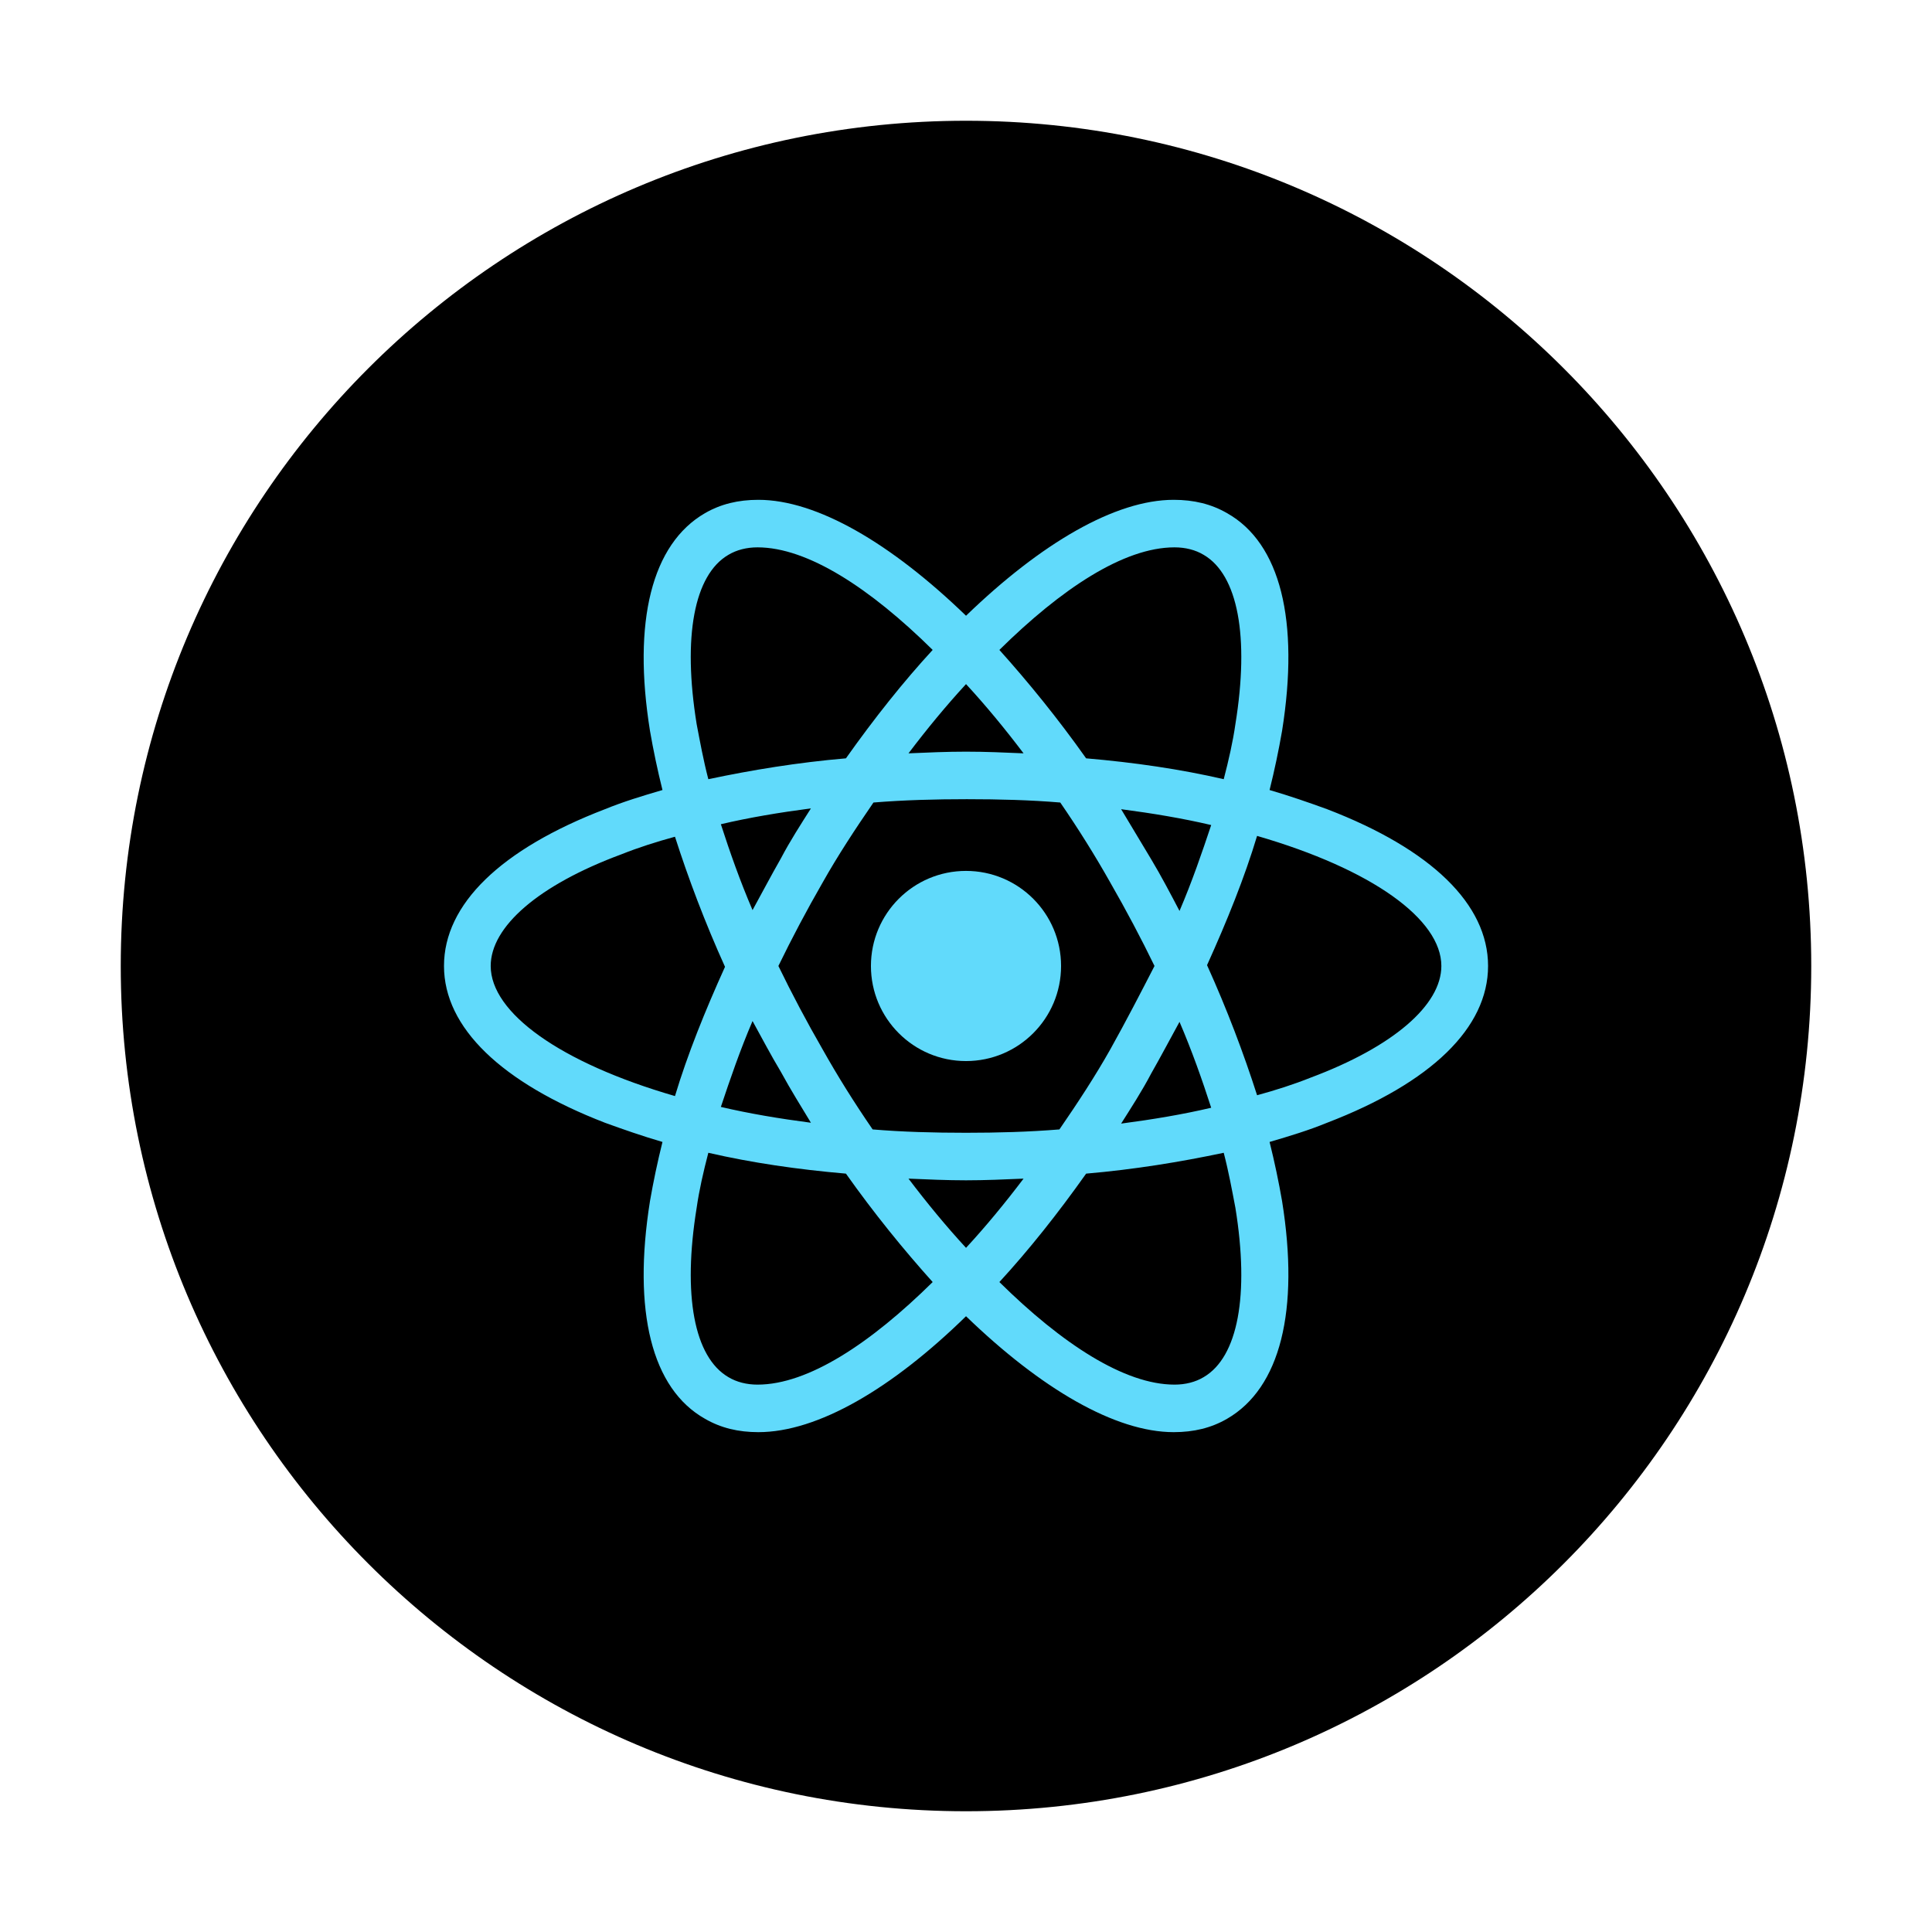
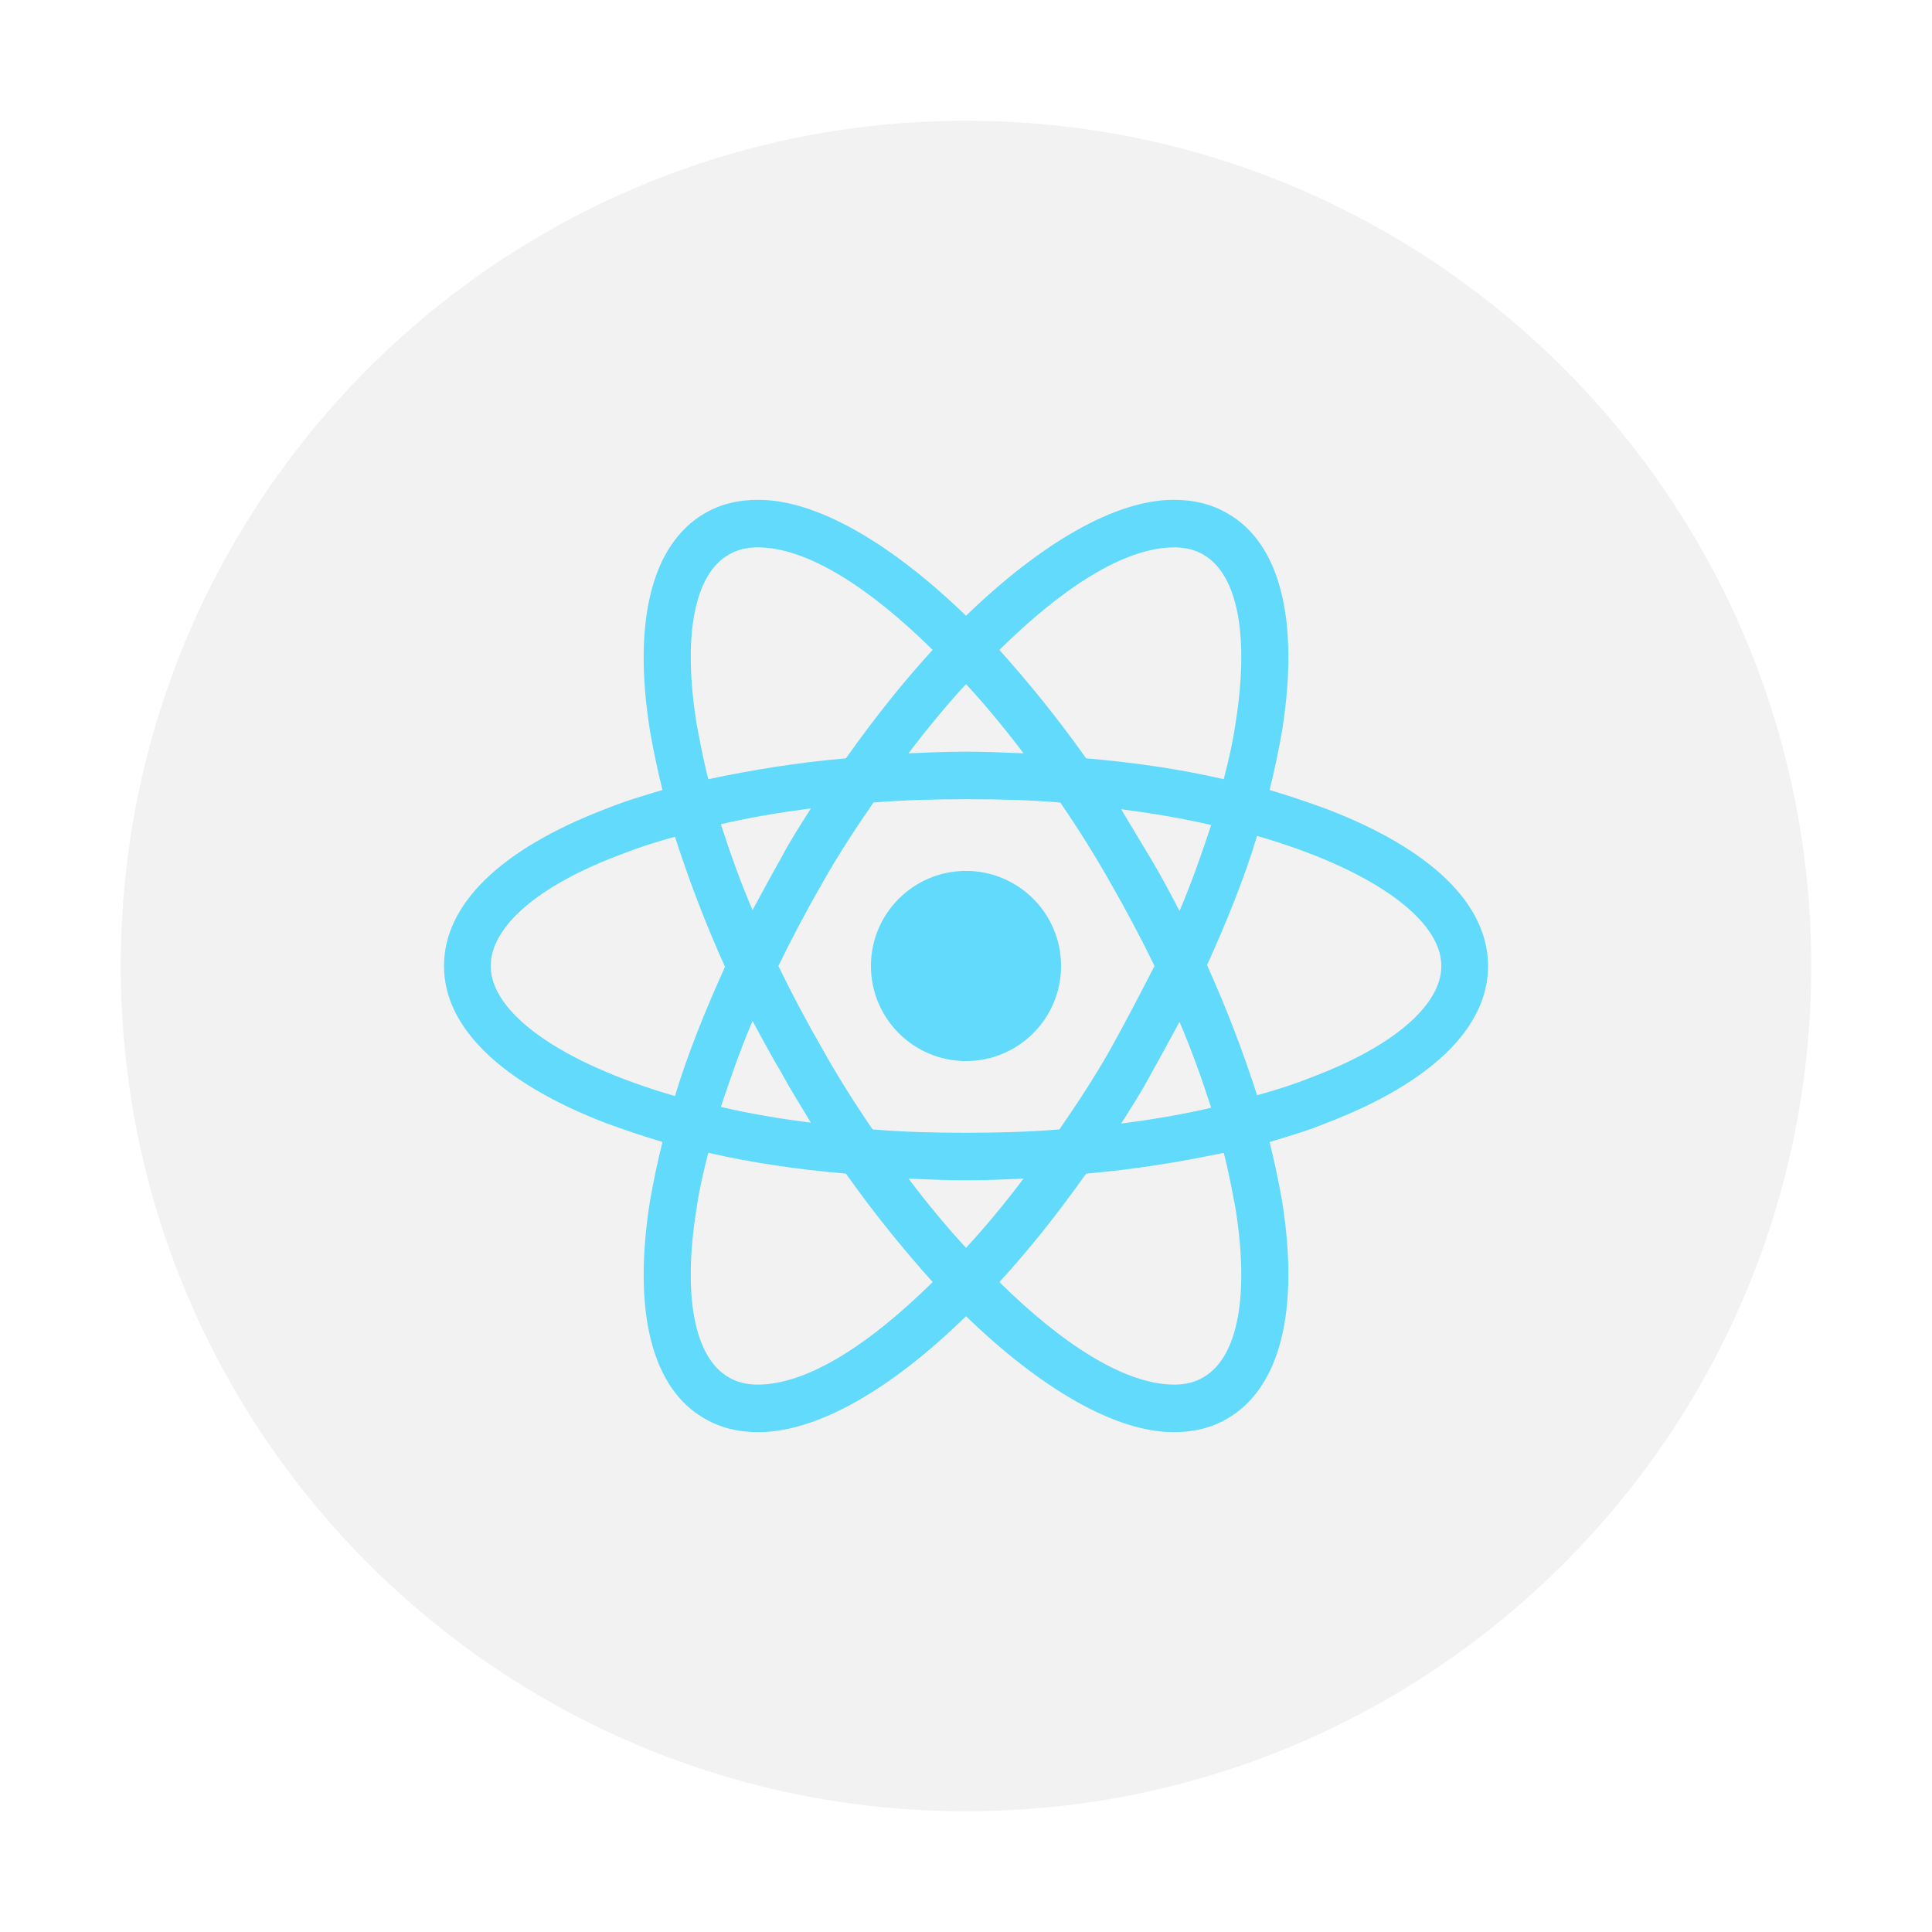
<svg xmlns="http://www.w3.org/2000/svg" width="68" height="68" viewBox="0 0 68 68" fill="none">
-   <path fill-rule="evenodd" clip-rule="evenodd" d="M34 63.75C50.431 63.75 63.75 50.431 63.75 34C63.75 17.57 50.431 4.25 34 4.25C17.57 4.25 4.25 17.57 4.25 34C4.25 50.431 17.57 63.75 34 63.75Z" fill="#000000" />
+   <path fill-rule="evenodd" clip-rule="evenodd" d="M34 63.75C50.431 63.75 63.75 50.431 63.75 34C63.75 17.57 50.431 4.25 34 4.25C17.57 4.25 4.25 17.57 4.25 34C4.25 50.431 17.57 63.75 34 63.75Z" fill="#F2F2F2" />
  <path d="M34 37.346C35.848 37.346 37.346 35.847 37.346 33.999C37.346 32.151 35.848 30.653 34 30.653C32.152 30.653 30.654 32.151 30.654 33.999C30.654 35.847 32.152 37.346 34 37.346Z" fill="#61DAFB" />
  <path d="M46.71 28.481C46.065 28.246 45.389 28.012 44.685 27.806C44.861 27.102 45.008 26.397 45.125 25.722C45.742 21.848 45.067 19.118 43.188 18.061C42.63 17.739 42.014 17.592 41.31 17.592C39.255 17.592 36.643 19.118 34.001 21.672C31.359 19.118 28.747 17.592 26.692 17.592C25.988 17.592 25.372 17.739 24.814 18.061C22.936 19.147 22.26 21.877 22.877 25.722C22.994 26.397 23.141 27.102 23.317 27.806C22.613 28.012 21.938 28.217 21.292 28.481C17.623 29.89 15.627 31.827 15.627 33.999C15.627 36.171 17.652 38.108 21.292 39.517C21.938 39.752 22.613 39.987 23.317 40.193C23.141 40.897 22.994 41.601 22.877 42.276C22.26 46.151 22.936 48.881 24.814 49.937C25.372 50.26 25.988 50.407 26.692 50.407C28.776 50.407 31.389 48.881 34.001 46.327C36.643 48.881 39.255 50.407 41.31 50.407C42.014 50.407 42.63 50.26 43.188 49.937C45.067 48.851 45.742 46.121 45.125 42.276C45.008 41.601 44.861 40.897 44.685 40.193C45.389 39.987 46.065 39.782 46.71 39.517C50.379 38.108 52.375 36.171 52.375 33.999C52.375 31.827 50.379 29.89 46.71 28.481ZM42.366 19.529C43.57 20.233 43.981 22.405 43.482 25.487C43.394 26.104 43.247 26.75 43.071 27.425C41.544 27.072 39.93 26.837 38.228 26.691C37.23 25.282 36.202 24.02 35.175 22.875C37.347 20.732 39.548 19.265 41.339 19.265C41.721 19.265 42.073 19.353 42.366 19.529ZM39.079 36.934C38.55 37.874 37.934 38.813 37.288 39.752C36.202 39.84 35.116 39.87 34.001 39.87C32.856 39.87 31.77 39.84 30.714 39.752C30.068 38.813 29.481 37.874 28.953 36.934C28.395 35.966 27.867 34.968 27.397 33.999C27.867 33.031 28.395 32.033 28.953 31.064C29.481 30.125 30.097 29.186 30.743 28.246C31.829 28.158 32.915 28.129 34.03 28.129C35.175 28.129 36.261 28.158 37.318 28.246C37.964 29.186 38.55 30.125 39.079 31.064C39.636 32.033 40.165 33.031 40.635 33.999C40.136 34.968 39.636 35.937 39.079 36.934ZM41.515 35.966C41.955 36.993 42.307 37.991 42.63 38.989C41.632 39.224 40.576 39.4 39.46 39.547C39.813 38.989 40.194 38.402 40.517 37.786C40.869 37.169 41.192 36.553 41.515 35.966ZM34.001 43.92C33.297 43.157 32.621 42.335 31.976 41.484C32.651 41.513 33.326 41.543 34.001 41.543C34.676 41.543 35.351 41.513 36.026 41.484C35.381 42.335 34.706 43.157 34.001 43.92ZM28.542 39.517C27.426 39.371 26.37 39.194 25.372 38.96C25.695 37.991 26.047 36.964 26.487 35.937C26.81 36.524 27.133 37.14 27.485 37.727C27.837 38.373 28.189 38.93 28.542 39.517ZM26.487 32.033C26.047 31.006 25.695 30.008 25.372 29.01C26.37 28.775 27.426 28.599 28.542 28.452C28.189 29.01 27.808 29.597 27.485 30.213C27.133 30.829 26.81 31.446 26.487 32.033ZM34.001 24.078C34.706 24.842 35.381 25.663 36.026 26.515C35.351 26.485 34.676 26.456 34.001 26.456C33.326 26.456 32.651 26.485 31.976 26.515C32.621 25.663 33.297 24.842 34.001 24.078ZM40.517 30.242L39.46 28.481C40.576 28.628 41.632 28.804 42.63 29.039C42.307 30.008 41.955 31.035 41.515 32.062C41.192 31.446 40.869 30.829 40.517 30.242ZM24.52 25.487C24.021 22.405 24.432 20.233 25.636 19.529C25.929 19.353 26.282 19.265 26.663 19.265C28.424 19.265 30.626 20.703 32.827 22.875C31.8 23.99 30.772 25.282 29.774 26.691C28.072 26.837 26.458 27.102 24.931 27.425C24.755 26.75 24.638 26.104 24.52 25.487ZM17.271 33.999C17.271 32.62 18.944 31.152 21.879 30.066C22.466 29.831 23.112 29.626 23.757 29.45C24.227 30.917 24.814 32.473 25.518 34.029C24.814 35.584 24.198 37.111 23.757 38.578C19.707 37.404 17.271 35.643 17.271 33.999ZM25.636 48.47C24.432 47.765 24.021 45.593 24.52 42.511C24.608 41.895 24.755 41.249 24.931 40.574C26.458 40.926 28.072 41.161 29.774 41.308C30.772 42.717 31.8 43.979 32.827 45.124C30.655 47.266 28.454 48.734 26.663 48.734C26.282 48.734 25.929 48.646 25.636 48.47ZM43.482 42.511C43.981 45.593 43.57 47.765 42.366 48.47C42.073 48.646 41.721 48.734 41.339 48.734C39.578 48.734 37.377 47.296 35.175 45.124C36.202 44.008 37.23 42.717 38.228 41.308C39.93 41.161 41.544 40.897 43.071 40.574C43.247 41.249 43.364 41.895 43.482 42.511ZM46.123 37.932C45.536 38.167 44.891 38.373 44.245 38.549C43.775 37.081 43.188 35.526 42.484 33.97C43.188 32.414 43.804 30.888 44.245 29.421C48.295 30.595 50.731 32.356 50.731 33.999C50.731 35.379 49.029 36.846 46.123 37.932Z" fill="#61DAFB" />
</svg>
